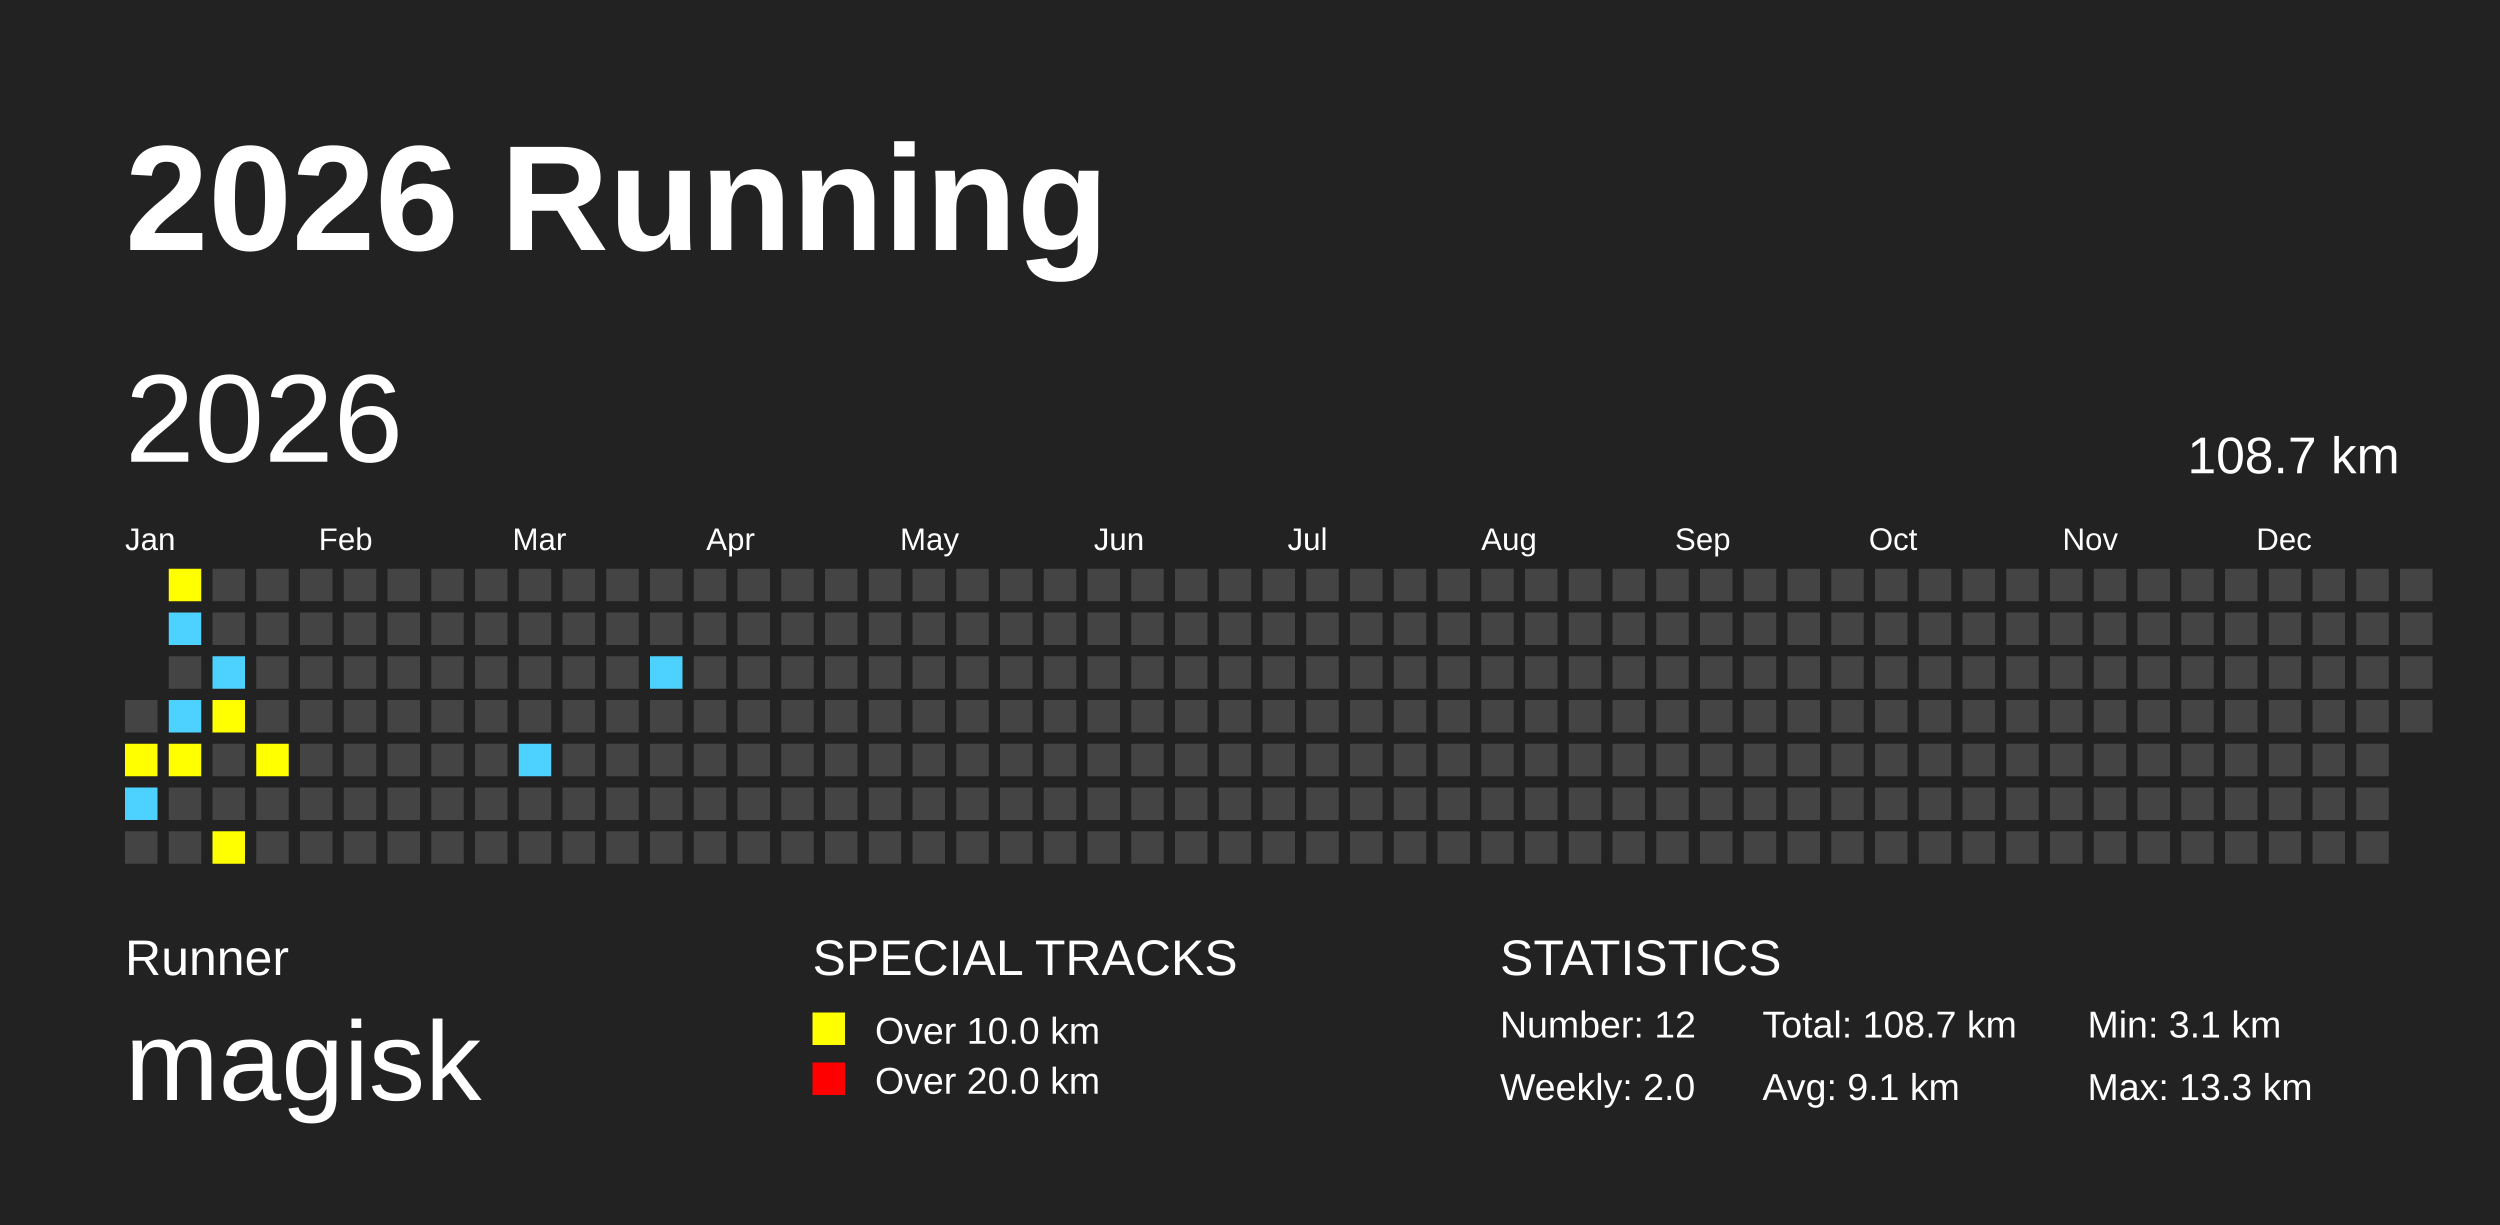
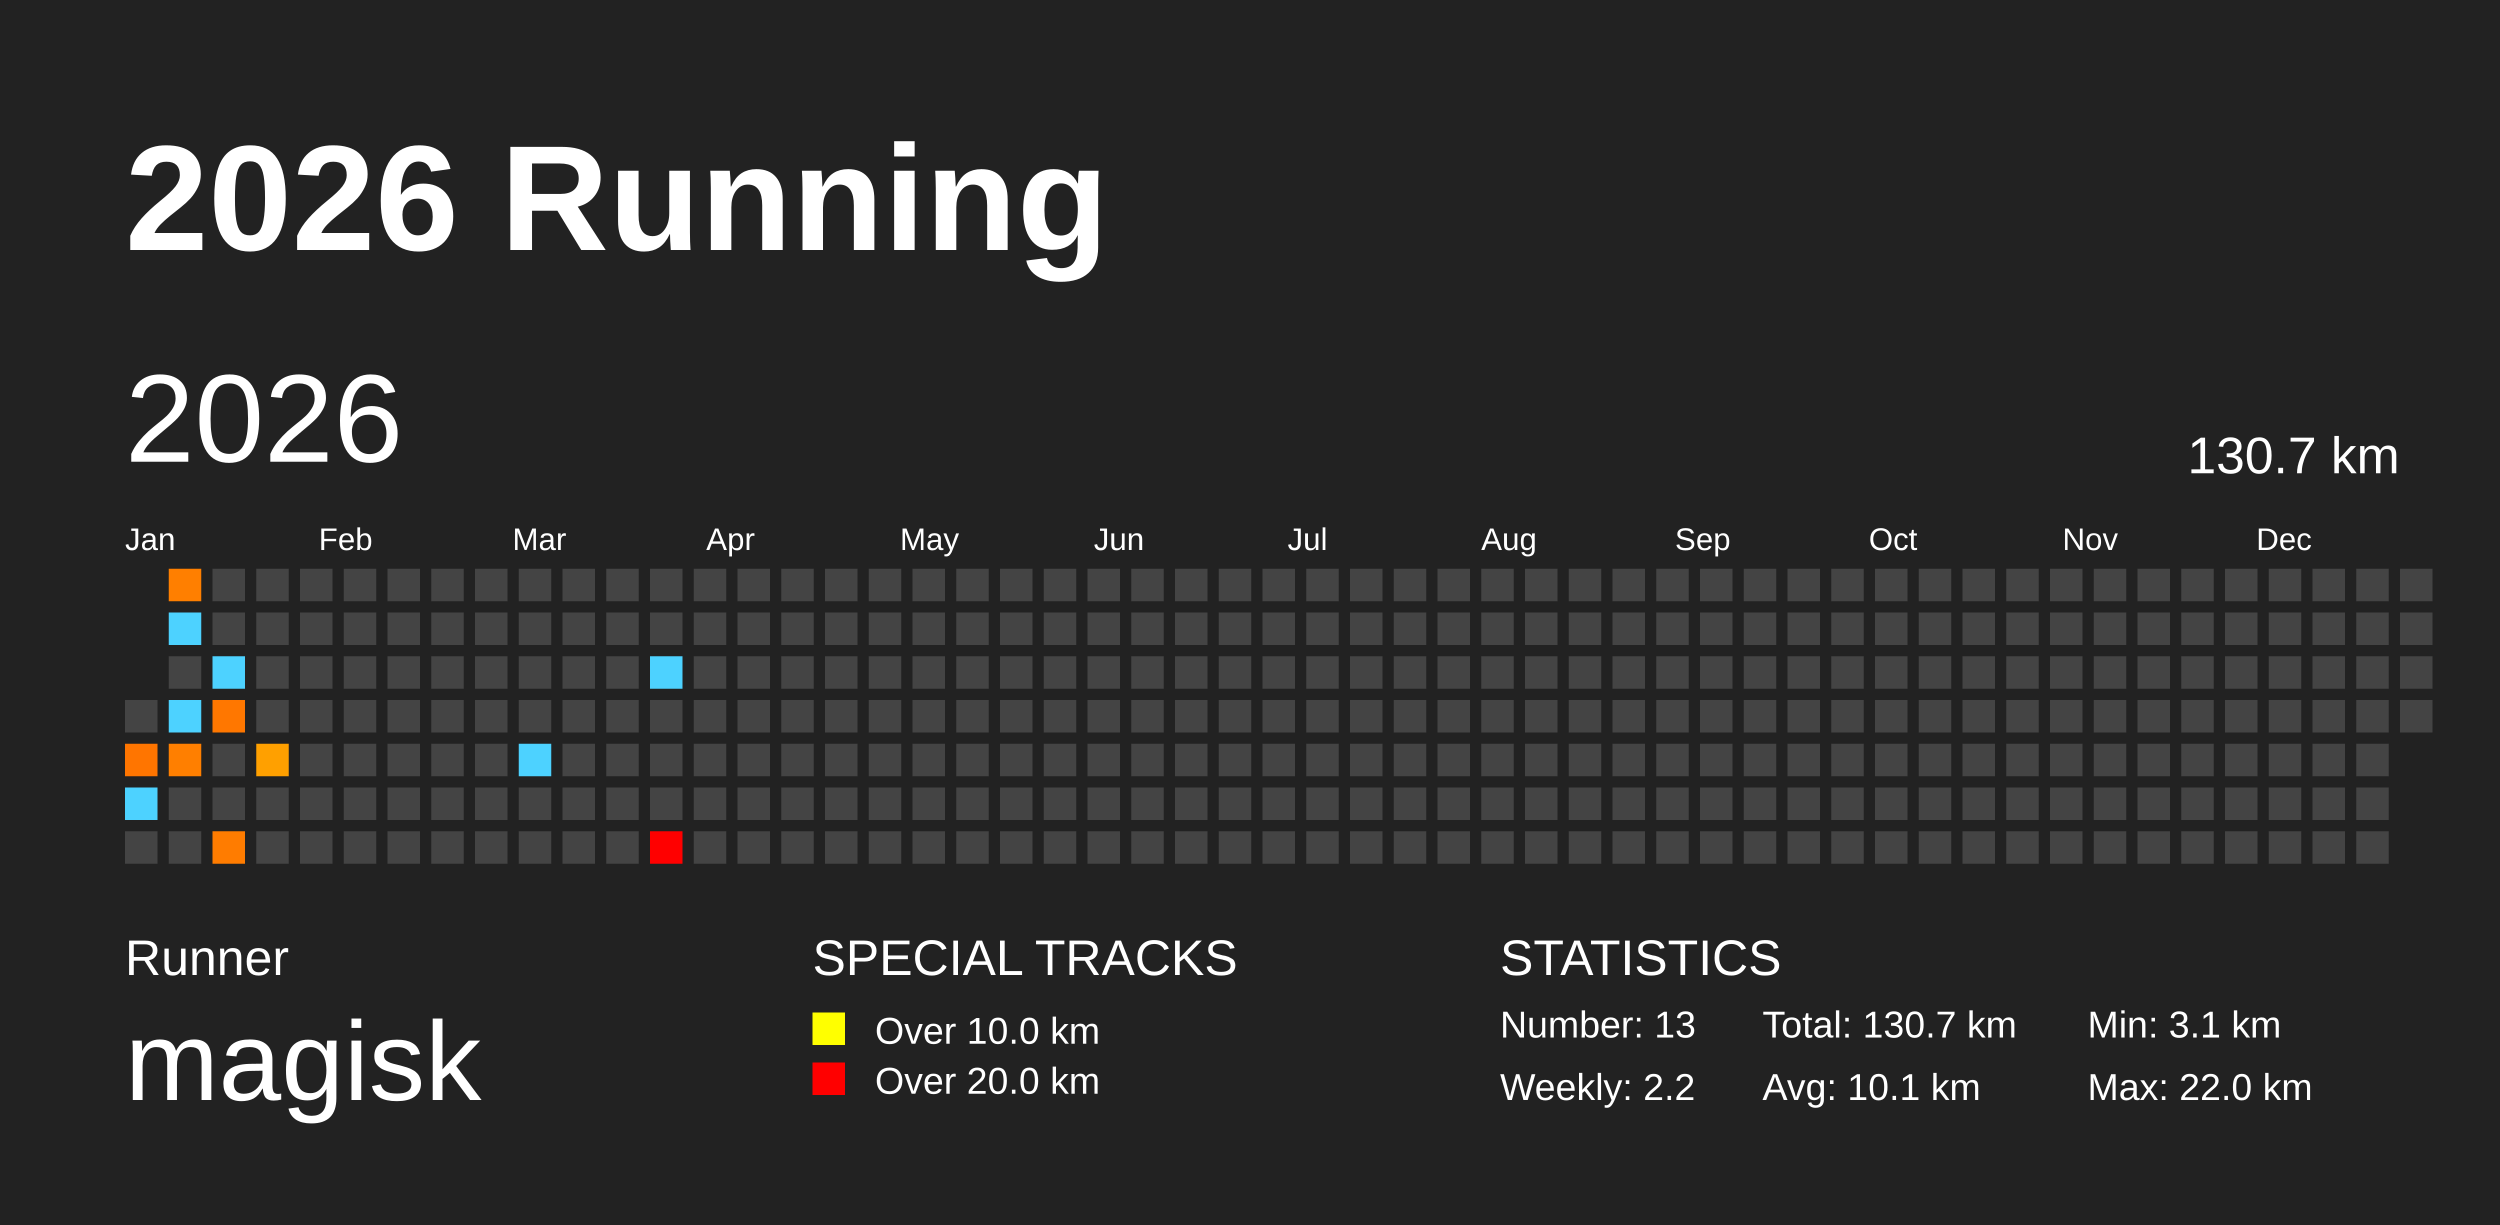
<svg xmlns="http://www.w3.org/2000/svg" baseProfile="full" height="98mm" version="1.1" viewBox="0,0,200,98" width="200mm">
  <defs />
  <rect fill="#222222" height="98" width="200" x="0" y="0" />
  <text fill="#FFFFFF" style="font-size:12px; font-family:Arial; font-weight:bold;" x="10" y="20">2026 Running</text>
  <text fill="#FFFFFF" style="font-size:4px; font-family:Arial" x="10" y="78">Runner</text>
  <text fill="#FFFFFF" style="font-size:9px; font-family:Arial" x="10" y="88">magisk</text>
  <text fill="#FFFFFF" style="font-size:4px; font-family:Arial" x="65" y="78">SPECIAL TRACKS</text>
  <rect fill="yellow" height="2.6" width="2.6" x="65" y="81" />
  <text fill="#FFFFFF" style="font-size:3px; font-family:Arial" x="70" y="83.5">Over 10.0 km</text>
  <rect fill="red" height="2.6" width="2.6" x="65" y="85" />
  <text fill="#FFFFFF" style="font-size:3px; font-family:Arial" x="70" y="87.5">Over 20.0 km</text>
  <text fill="#FFFFFF" style="font-size:4px; font-family:Arial" x="120" y="78">STATISTICS</text>
-   <text fill="#FFFFFF" style="font-size:3px; font-family:Arial" x="120" y="83">Number: 12</text>
-   <text fill="#FFFFFF" style="font-size:3px; font-family:Arial" x="120" y="88">Weekly: 2.0</text>
-   <text fill="#FFFFFF" style="font-size:3px; font-family:Arial" x="141" y="83">Total: 108.7 km</text>
-   <text fill="#FFFFFF" style="font-size:3px; font-family:Arial" x="141" y="88">Avg: 9.1 km</text>
+   <text fill="#FFFFFF" style="font-size:3px; font-family:Arial" x="120" y="83">Number: 13</text>
+   <text fill="#FFFFFF" style="font-size:3px; font-family:Arial" x="120" y="88">Weekly: 2.2</text>
+   <text fill="#FFFFFF" style="font-size:3px; font-family:Arial" x="141" y="83">Total: 130.7 km</text>
+   <text fill="#FFFFFF" style="font-size:3px; font-family:Arial" x="141" y="88">Avg: 10.1 km</text>
  <text fill="#FFFFFF" style="font-size:3px; font-family:Arial" x="167" y="83">Min: 3.1 km</text>
-   <text fill="#FFFFFF" style="font-size:3px; font-family:Arial" x="167" y="88">Max: 13.3 km</text>
+   <text fill="#FFFFFF" style="font-size:3px; font-family:Arial" x="167" y="88">Max: 22.0 km</text>
  <text dominant-baseline="hanging" fill="#FFFFFF" style="font-size:10.0px; font-family:Arial;" x="10" y="30">2026</text>
-   <text dominant-baseline="hanging" fill="#FFFFFF" style="font-size:4.125px; font-family:Arial;" x="175" y="35">108.7 km</text>
+   <text dominant-baseline="hanging" fill="#FFFFFF" style="font-size:4.125px; font-family:Arial;" x="175" y="35">130.7 km</text>
  <text fill="#FFFFFF" style="font-size:2.5px; font-family:Arial" x="10.0" y="44">Jan</text>
  <text fill="#FFFFFF" style="font-size:2.5px; font-family:Arial" x="25.5" y="44">Feb</text>
  <text fill="#FFFFFF" style="font-size:2.5px; font-family:Arial" x="41.0" y="44">Mar</text>
  <text fill="#FFFFFF" style="font-size:2.5px; font-family:Arial" x="56.5" y="44">Apr</text>
  <text fill="#FFFFFF" style="font-size:2.5px; font-family:Arial" x="72.0" y="44">May</text>
  <text fill="#FFFFFF" style="font-size:2.5px; font-family:Arial" x="87.5" y="44">Jun</text>
  <text fill="#FFFFFF" style="font-size:2.5px; font-family:Arial" x="103.0" y="44">Jul</text>
  <text fill="#FFFFFF" style="font-size:2.5px; font-family:Arial" x="118.5" y="44">Aug</text>
  <text fill="#FFFFFF" style="font-size:2.5px; font-family:Arial" x="134.0" y="44">Sep</text>
  <text fill="#FFFFFF" style="font-size:2.5px; font-family:Arial" x="149.5" y="44">Oct</text>
  <text fill="#FFFFFF" style="font-size:2.5px; font-family:Arial" x="165.0" y="44">Nov</text>
  <text fill="#FFFFFF" style="font-size:2.5px; font-family:Arial" x="180.5" y="44">Dec</text>
  <rect fill="#444444" height="2.6" width="2.6" x="10.0" y="56.0" />
-   <rect fill="yellow" height="2.6" width="2.6" x="10.0" y="59.5" />
-   <rect fill="#4DD2FF" height="2.6" width="2.6" x="10.0" y="63.0" />
+   <rect fill="#ff7500" height="2.6" width="2.6" x="10.0" y="59.5" />
+   <rect fill="#4dd2ff" height="2.6" width="2.6" x="10.0" y="63.0" />
  <rect fill="#444444" height="2.6" width="2.6" x="10.0" y="66.5" />
-   <rect fill="yellow" height="2.6" width="2.6" x="13.5" y="45.5" />
-   <rect fill="#4DD2FF" height="2.6" width="2.6" x="13.5" y="49.0" />
+   <rect fill="#ff7f00" height="2.6" width="2.6" x="13.5" y="45.5" />
+   <rect fill="#4dd2ff" height="2.6" width="2.6" x="13.5" y="49.0" />
  <rect fill="#444444" height="2.6" width="2.6" x="13.5" y="52.5" />
-   <rect fill="#4DD2FF" height="2.6" width="2.6" x="13.5" y="56.0" />
-   <rect fill="yellow" height="2.6" width="2.6" x="13.5" y="59.5" />
+   <rect fill="#4dd2ff" height="2.6" width="2.6" x="13.5" y="56.0" />
+   <rect fill="#ff7f00" height="2.6" width="2.6" x="13.5" y="59.5" />
  <rect fill="#444444" height="2.6" width="2.6" x="13.5" y="63.0" />
  <rect fill="#444444" height="2.6" width="2.6" x="13.5" y="66.5" />
  <rect fill="#444444" height="2.6" width="2.6" x="17.0" y="45.5" />
  <rect fill="#444444" height="2.6" width="2.6" x="17.0" y="49.0" />
-   <rect fill="#4DD2FF" height="2.6" width="2.6" x="17.0" y="52.5" />
-   <rect fill="yellow" height="2.6" width="2.6" x="17.0" y="56.0" />
+   <rect fill="#4dd2ff" height="2.6" width="2.6" x="17.0" y="52.5" />
+   <rect fill="#ff7700" height="2.6" width="2.6" x="17.0" y="56.0" />
  <rect fill="#444444" height="2.6" width="2.6" x="17.0" y="59.5" />
  <rect fill="#444444" height="2.6" width="2.6" x="17.0" y="63.0" />
-   <rect fill="yellow" height="2.6" width="2.6" x="17.0" y="66.5" />
+   <rect fill="#ff7c00" height="2.6" width="2.6" x="17.0" y="66.5" />
  <rect fill="#444444" height="2.6" width="2.6" x="20.5" y="45.5" />
  <rect fill="#444444" height="2.6" width="2.6" x="20.5" y="49.0" />
  <rect fill="#444444" height="2.6" width="2.6" x="20.5" y="52.5" />
  <rect fill="#444444" height="2.6" width="2.6" x="20.5" y="56.0" />
-   <rect fill="yellow" height="2.6" width="2.6" x="20.5" y="59.5" />
+   <rect fill="#ffa000" height="2.6" width="2.6" x="20.5" y="59.5" />
  <rect fill="#444444" height="2.6" width="2.6" x="20.5" y="63.0" />
  <rect fill="#444444" height="2.6" width="2.6" x="20.5" y="66.5" />
  <rect fill="#444444" height="2.6" width="2.6" x="24.0" y="45.5" />
  <rect fill="#444444" height="2.6" width="2.6" x="24.0" y="49.0" />
  <rect fill="#444444" height="2.6" width="2.6" x="24.0" y="52.5" />
  <rect fill="#444444" height="2.6" width="2.6" x="24.0" y="56.0" />
  <rect fill="#444444" height="2.6" width="2.6" x="24.0" y="59.5" />
  <rect fill="#444444" height="2.6" width="2.6" x="24.0" y="63.0" />
  <rect fill="#444444" height="2.6" width="2.6" x="24.0" y="66.5" />
  <rect fill="#444444" height="2.6" width="2.6" x="27.5" y="45.5" />
  <rect fill="#444444" height="2.6" width="2.6" x="27.5" y="49.0" />
  <rect fill="#444444" height="2.6" width="2.6" x="27.5" y="52.5" />
  <rect fill="#444444" height="2.6" width="2.6" x="27.5" y="56.0" />
  <rect fill="#444444" height="2.6" width="2.6" x="27.5" y="59.5" />
  <rect fill="#444444" height="2.6" width="2.6" x="27.5" y="63.0" />
  <rect fill="#444444" height="2.6" width="2.6" x="27.5" y="66.5" />
  <rect fill="#444444" height="2.6" width="2.6" x="31.0" y="45.5" />
  <rect fill="#444444" height="2.6" width="2.6" x="31.0" y="49.0" />
  <rect fill="#444444" height="2.6" width="2.6" x="31.0" y="52.5" />
  <rect fill="#444444" height="2.6" width="2.6" x="31.0" y="56.0" />
  <rect fill="#444444" height="2.6" width="2.6" x="31.0" y="59.5" />
  <rect fill="#444444" height="2.6" width="2.6" x="31.0" y="63.0" />
  <rect fill="#444444" height="2.6" width="2.6" x="31.0" y="66.5" />
  <rect fill="#444444" height="2.6" width="2.6" x="34.5" y="45.5" />
  <rect fill="#444444" height="2.6" width="2.6" x="34.5" y="49.0" />
  <rect fill="#444444" height="2.6" width="2.6" x="34.5" y="52.5" />
  <rect fill="#444444" height="2.6" width="2.6" x="34.5" y="56.0" />
  <rect fill="#444444" height="2.6" width="2.6" x="34.5" y="59.5" />
  <rect fill="#444444" height="2.6" width="2.6" x="34.5" y="63.0" />
  <rect fill="#444444" height="2.6" width="2.6" x="34.5" y="66.5" />
  <rect fill="#444444" height="2.6" width="2.6" x="38.0" y="45.5" />
  <rect fill="#444444" height="2.6" width="2.6" x="38.0" y="49.0" />
  <rect fill="#444444" height="2.6" width="2.6" x="38.0" y="52.5" />
  <rect fill="#444444" height="2.6" width="2.6" x="38.0" y="56.0" />
  <rect fill="#444444" height="2.6" width="2.6" x="38.0" y="59.5" />
  <rect fill="#444444" height="2.6" width="2.6" x="38.0" y="63.0" />
  <rect fill="#444444" height="2.6" width="2.6" x="38.0" y="66.5" />
  <rect fill="#444444" height="2.6" width="2.6" x="41.5" y="45.5" />
  <rect fill="#444444" height="2.6" width="2.6" x="41.5" y="49.0" />
  <rect fill="#444444" height="2.6" width="2.6" x="41.5" y="52.5" />
  <rect fill="#444444" height="2.6" width="2.6" x="41.5" y="56.0" />
-   <rect fill="#4DD2FF" height="2.6" width="2.6" x="41.5" y="59.5" />
+   <rect fill="#4dd2ff" height="2.6" width="2.6" x="41.5" y="59.5" />
  <rect fill="#444444" height="2.6" width="2.6" x="41.5" y="63.0" />
  <rect fill="#444444" height="2.6" width="2.6" x="41.5" y="66.5" />
  <rect fill="#444444" height="2.6" width="2.6" x="45.0" y="45.5" />
  <rect fill="#444444" height="2.6" width="2.6" x="45.0" y="49.0" />
  <rect fill="#444444" height="2.6" width="2.6" x="45.0" y="52.5" />
  <rect fill="#444444" height="2.6" width="2.6" x="45.0" y="56.0" />
  <rect fill="#444444" height="2.6" width="2.6" x="45.0" y="59.5" />
  <rect fill="#444444" height="2.6" width="2.6" x="45.0" y="63.0" />
  <rect fill="#444444" height="2.6" width="2.6" x="45.0" y="66.5" />
  <rect fill="#444444" height="2.6" width="2.6" x="48.5" y="45.5" />
  <rect fill="#444444" height="2.6" width="2.6" x="48.5" y="49.0" />
  <rect fill="#444444" height="2.6" width="2.6" x="48.5" y="52.5" />
  <rect fill="#444444" height="2.6" width="2.6" x="48.5" y="56.0" />
  <rect fill="#444444" height="2.6" width="2.6" x="48.5" y="59.5" />
  <rect fill="#444444" height="2.6" width="2.6" x="48.5" y="63.0" />
  <rect fill="#444444" height="2.6" width="2.6" x="48.5" y="66.5" />
  <rect fill="#444444" height="2.6" width="2.6" x="52.0" y="45.5" />
  <rect fill="#444444" height="2.6" width="2.6" x="52.0" y="49.0" />
-   <rect fill="#4DD2FF" height="2.6" width="2.6" x="52.0" y="52.5" />
+   <rect fill="#4dd2ff" height="2.6" width="2.6" x="52.0" y="52.5" />
  <rect fill="#444444" height="2.6" width="2.6" x="52.0" y="56.0" />
  <rect fill="#444444" height="2.6" width="2.6" x="52.0" y="59.5" />
  <rect fill="#444444" height="2.6" width="2.6" x="52.0" y="63.0" />
-   <rect fill="#444444" height="2.6" width="2.6" x="52.0" y="66.5" />
+   <rect fill="red" height="2.6" width="2.6" x="52.0" y="66.5" />
  <rect fill="#444444" height="2.6" width="2.6" x="55.5" y="45.5" />
  <rect fill="#444444" height="2.6" width="2.6" x="55.5" y="49.0" />
  <rect fill="#444444" height="2.6" width="2.6" x="55.5" y="52.5" />
  <rect fill="#444444" height="2.6" width="2.6" x="55.5" y="56.0" />
  <rect fill="#444444" height="2.6" width="2.6" x="55.5" y="59.5" />
  <rect fill="#444444" height="2.6" width="2.6" x="55.5" y="63.0" />
  <rect fill="#444444" height="2.6" width="2.6" x="55.5" y="66.5" />
  <rect fill="#444444" height="2.6" width="2.6" x="59.0" y="45.5" />
  <rect fill="#444444" height="2.6" width="2.6" x="59.0" y="49.0" />
  <rect fill="#444444" height="2.6" width="2.6" x="59.0" y="52.5" />
  <rect fill="#444444" height="2.6" width="2.6" x="59.0" y="56.0" />
  <rect fill="#444444" height="2.6" width="2.6" x="59.0" y="59.5" />
  <rect fill="#444444" height="2.6" width="2.6" x="59.0" y="63.0" />
  <rect fill="#444444" height="2.6" width="2.6" x="59.0" y="66.5" />
  <rect fill="#444444" height="2.6" width="2.6" x="62.5" y="45.5" />
  <rect fill="#444444" height="2.6" width="2.6" x="62.5" y="49.0" />
  <rect fill="#444444" height="2.6" width="2.6" x="62.5" y="52.5" />
  <rect fill="#444444" height="2.6" width="2.6" x="62.5" y="56.0" />
  <rect fill="#444444" height="2.6" width="2.6" x="62.5" y="59.5" />
  <rect fill="#444444" height="2.6" width="2.6" x="62.5" y="63.0" />
  <rect fill="#444444" height="2.6" width="2.6" x="62.5" y="66.5" />
  <rect fill="#444444" height="2.6" width="2.6" x="66.0" y="45.5" />
  <rect fill="#444444" height="2.6" width="2.6" x="66.0" y="49.0" />
  <rect fill="#444444" height="2.6" width="2.6" x="66.0" y="52.5" />
  <rect fill="#444444" height="2.6" width="2.6" x="66.0" y="56.0" />
  <rect fill="#444444" height="2.6" width="2.6" x="66.0" y="59.5" />
  <rect fill="#444444" height="2.6" width="2.6" x="66.0" y="63.0" />
  <rect fill="#444444" height="2.6" width="2.6" x="66.0" y="66.5" />
  <rect fill="#444444" height="2.6" width="2.6" x="69.5" y="45.5" />
  <rect fill="#444444" height="2.6" width="2.6" x="69.5" y="49.0" />
  <rect fill="#444444" height="2.6" width="2.6" x="69.5" y="52.5" />
  <rect fill="#444444" height="2.6" width="2.6" x="69.5" y="56.0" />
  <rect fill="#444444" height="2.6" width="2.6" x="69.5" y="59.5" />
  <rect fill="#444444" height="2.6" width="2.6" x="69.5" y="63.0" />
  <rect fill="#444444" height="2.6" width="2.6" x="69.5" y="66.5" />
  <rect fill="#444444" height="2.6" width="2.6" x="73.0" y="45.5" />
  <rect fill="#444444" height="2.6" width="2.6" x="73.0" y="49.0" />
  <rect fill="#444444" height="2.6" width="2.6" x="73.0" y="52.5" />
  <rect fill="#444444" height="2.6" width="2.6" x="73.0" y="56.0" />
  <rect fill="#444444" height="2.6" width="2.6" x="73.0" y="59.5" />
  <rect fill="#444444" height="2.6" width="2.6" x="73.0" y="63.0" />
  <rect fill="#444444" height="2.6" width="2.6" x="73.0" y="66.5" />
  <rect fill="#444444" height="2.6" width="2.6" x="76.5" y="45.5" />
  <rect fill="#444444" height="2.6" width="2.6" x="76.5" y="49.0" />
  <rect fill="#444444" height="2.6" width="2.6" x="76.5" y="52.5" />
  <rect fill="#444444" height="2.6" width="2.6" x="76.5" y="56.0" />
  <rect fill="#444444" height="2.6" width="2.6" x="76.5" y="59.5" />
  <rect fill="#444444" height="2.6" width="2.6" x="76.5" y="63.0" />
  <rect fill="#444444" height="2.6" width="2.6" x="76.5" y="66.5" />
  <rect fill="#444444" height="2.6" width="2.6" x="80.0" y="45.5" />
  <rect fill="#444444" height="2.6" width="2.6" x="80.0" y="49.0" />
  <rect fill="#444444" height="2.6" width="2.6" x="80.0" y="52.5" />
  <rect fill="#444444" height="2.6" width="2.6" x="80.0" y="56.0" />
  <rect fill="#444444" height="2.6" width="2.6" x="80.0" y="59.5" />
  <rect fill="#444444" height="2.6" width="2.6" x="80.0" y="63.0" />
  <rect fill="#444444" height="2.6" width="2.6" x="80.0" y="66.5" />
  <rect fill="#444444" height="2.6" width="2.6" x="83.5" y="45.5" />
  <rect fill="#444444" height="2.6" width="2.6" x="83.5" y="49.0" />
  <rect fill="#444444" height="2.6" width="2.6" x="83.5" y="52.5" />
  <rect fill="#444444" height="2.6" width="2.6" x="83.5" y="56.0" />
  <rect fill="#444444" height="2.6" width="2.6" x="83.5" y="59.5" />
  <rect fill="#444444" height="2.6" width="2.6" x="83.5" y="63.0" />
  <rect fill="#444444" height="2.6" width="2.6" x="83.5" y="66.5" />
  <rect fill="#444444" height="2.6" width="2.6" x="87.0" y="45.5" />
  <rect fill="#444444" height="2.6" width="2.6" x="87.0" y="49.0" />
  <rect fill="#444444" height="2.6" width="2.6" x="87.0" y="52.5" />
  <rect fill="#444444" height="2.6" width="2.6" x="87.0" y="56.0" />
  <rect fill="#444444" height="2.6" width="2.6" x="87.0" y="59.5" />
  <rect fill="#444444" height="2.6" width="2.6" x="87.0" y="63.0" />
  <rect fill="#444444" height="2.6" width="2.6" x="87.0" y="66.5" />
  <rect fill="#444444" height="2.6" width="2.6" x="90.5" y="45.5" />
  <rect fill="#444444" height="2.6" width="2.6" x="90.5" y="49.0" />
  <rect fill="#444444" height="2.6" width="2.6" x="90.5" y="52.5" />
  <rect fill="#444444" height="2.6" width="2.6" x="90.5" y="56.0" />
  <rect fill="#444444" height="2.6" width="2.6" x="90.5" y="59.5" />
  <rect fill="#444444" height="2.6" width="2.6" x="90.5" y="63.0" />
  <rect fill="#444444" height="2.6" width="2.6" x="90.5" y="66.5" />
  <rect fill="#444444" height="2.6" width="2.6" x="94.0" y="45.5" />
  <rect fill="#444444" height="2.6" width="2.6" x="94.0" y="49.0" />
  <rect fill="#444444" height="2.6" width="2.6" x="94.0" y="52.5" />
  <rect fill="#444444" height="2.6" width="2.6" x="94.0" y="56.0" />
  <rect fill="#444444" height="2.6" width="2.6" x="94.0" y="59.5" />
  <rect fill="#444444" height="2.6" width="2.6" x="94.0" y="63.0" />
  <rect fill="#444444" height="2.6" width="2.6" x="94.0" y="66.5" />
  <rect fill="#444444" height="2.6" width="2.6" x="97.5" y="45.5" />
  <rect fill="#444444" height="2.6" width="2.6" x="97.5" y="49.0" />
  <rect fill="#444444" height="2.6" width="2.6" x="97.5" y="52.5" />
  <rect fill="#444444" height="2.6" width="2.6" x="97.5" y="56.0" />
  <rect fill="#444444" height="2.6" width="2.6" x="97.5" y="59.5" />
  <rect fill="#444444" height="2.6" width="2.6" x="97.5" y="63.0" />
  <rect fill="#444444" height="2.6" width="2.6" x="97.5" y="66.5" />
  <rect fill="#444444" height="2.6" width="2.6" x="101.0" y="45.5" />
  <rect fill="#444444" height="2.6" width="2.6" x="101.0" y="49.0" />
  <rect fill="#444444" height="2.6" width="2.6" x="101.0" y="52.5" />
  <rect fill="#444444" height="2.6" width="2.6" x="101.0" y="56.0" />
  <rect fill="#444444" height="2.6" width="2.6" x="101.0" y="59.5" />
  <rect fill="#444444" height="2.6" width="2.6" x="101.0" y="63.0" />
  <rect fill="#444444" height="2.6" width="2.6" x="101.0" y="66.5" />
  <rect fill="#444444" height="2.6" width="2.6" x="104.5" y="45.5" />
  <rect fill="#444444" height="2.6" width="2.6" x="104.5" y="49.0" />
  <rect fill="#444444" height="2.6" width="2.6" x="104.5" y="52.5" />
  <rect fill="#444444" height="2.6" width="2.6" x="104.5" y="56.0" />
  <rect fill="#444444" height="2.6" width="2.6" x="104.5" y="59.5" />
  <rect fill="#444444" height="2.6" width="2.6" x="104.5" y="63.0" />
  <rect fill="#444444" height="2.6" width="2.6" x="104.5" y="66.5" />
  <rect fill="#444444" height="2.6" width="2.6" x="108.0" y="45.5" />
  <rect fill="#444444" height="2.6" width="2.6" x="108.0" y="49.0" />
  <rect fill="#444444" height="2.6" width="2.6" x="108.0" y="52.5" />
  <rect fill="#444444" height="2.6" width="2.6" x="108.0" y="56.0" />
  <rect fill="#444444" height="2.6" width="2.6" x="108.0" y="59.5" />
  <rect fill="#444444" height="2.6" width="2.6" x="108.0" y="63.0" />
  <rect fill="#444444" height="2.6" width="2.6" x="108.0" y="66.5" />
  <rect fill="#444444" height="2.6" width="2.6" x="111.5" y="45.5" />
  <rect fill="#444444" height="2.6" width="2.6" x="111.5" y="49.0" />
  <rect fill="#444444" height="2.6" width="2.6" x="111.5" y="52.5" />
  <rect fill="#444444" height="2.6" width="2.6" x="111.5" y="56.0" />
  <rect fill="#444444" height="2.6" width="2.6" x="111.5" y="59.5" />
  <rect fill="#444444" height="2.6" width="2.6" x="111.5" y="63.0" />
  <rect fill="#444444" height="2.6" width="2.6" x="111.5" y="66.5" />
  <rect fill="#444444" height="2.6" width="2.6" x="115.0" y="45.5" />
  <rect fill="#444444" height="2.6" width="2.6" x="115.0" y="49.0" />
  <rect fill="#444444" height="2.6" width="2.6" x="115.0" y="52.5" />
  <rect fill="#444444" height="2.6" width="2.6" x="115.0" y="56.0" />
  <rect fill="#444444" height="2.6" width="2.6" x="115.0" y="59.5" />
  <rect fill="#444444" height="2.6" width="2.6" x="115.0" y="63.0" />
  <rect fill="#444444" height="2.6" width="2.6" x="115.0" y="66.5" />
  <rect fill="#444444" height="2.6" width="2.6" x="118.5" y="45.5" />
  <rect fill="#444444" height="2.6" width="2.6" x="118.5" y="49.0" />
  <rect fill="#444444" height="2.6" width="2.6" x="118.5" y="52.5" />
  <rect fill="#444444" height="2.6" width="2.6" x="118.5" y="56.0" />
  <rect fill="#444444" height="2.6" width="2.6" x="118.5" y="59.5" />
  <rect fill="#444444" height="2.6" width="2.6" x="118.5" y="63.0" />
  <rect fill="#444444" height="2.6" width="2.6" x="118.5" y="66.5" />
  <rect fill="#444444" height="2.6" width="2.6" x="122.0" y="45.5" />
  <rect fill="#444444" height="2.6" width="2.6" x="122.0" y="49.0" />
  <rect fill="#444444" height="2.6" width="2.6" x="122.0" y="52.5" />
  <rect fill="#444444" height="2.6" width="2.6" x="122.0" y="56.0" />
  <rect fill="#444444" height="2.6" width="2.6" x="122.0" y="59.5" />
  <rect fill="#444444" height="2.6" width="2.6" x="122.0" y="63.0" />
  <rect fill="#444444" height="2.6" width="2.6" x="122.0" y="66.5" />
  <rect fill="#444444" height="2.6" width="2.6" x="125.5" y="45.5" />
  <rect fill="#444444" height="2.6" width="2.6" x="125.5" y="49.0" />
  <rect fill="#444444" height="2.6" width="2.6" x="125.5" y="52.5" />
  <rect fill="#444444" height="2.6" width="2.6" x="125.5" y="56.0" />
  <rect fill="#444444" height="2.6" width="2.6" x="125.5" y="59.5" />
  <rect fill="#444444" height="2.6" width="2.6" x="125.5" y="63.0" />
  <rect fill="#444444" height="2.6" width="2.6" x="125.5" y="66.5" />
  <rect fill="#444444" height="2.6" width="2.6" x="129.0" y="45.5" />
  <rect fill="#444444" height="2.6" width="2.6" x="129.0" y="49.0" />
  <rect fill="#444444" height="2.6" width="2.6" x="129.0" y="52.5" />
  <rect fill="#444444" height="2.6" width="2.6" x="129.0" y="56.0" />
  <rect fill="#444444" height="2.6" width="2.6" x="129.0" y="59.5" />
  <rect fill="#444444" height="2.6" width="2.6" x="129.0" y="63.0" />
  <rect fill="#444444" height="2.6" width="2.6" x="129.0" y="66.5" />
  <rect fill="#444444" height="2.6" width="2.6" x="132.5" y="45.5" />
  <rect fill="#444444" height="2.6" width="2.6" x="132.5" y="49.0" />
  <rect fill="#444444" height="2.6" width="2.6" x="132.5" y="52.5" />
  <rect fill="#444444" height="2.6" width="2.6" x="132.5" y="56.0" />
  <rect fill="#444444" height="2.6" width="2.6" x="132.5" y="59.5" />
  <rect fill="#444444" height="2.6" width="2.6" x="132.5" y="63.0" />
  <rect fill="#444444" height="2.6" width="2.6" x="132.5" y="66.5" />
  <rect fill="#444444" height="2.6" width="2.6" x="136.0" y="45.5" />
  <rect fill="#444444" height="2.6" width="2.6" x="136.0" y="49.0" />
  <rect fill="#444444" height="2.6" width="2.6" x="136.0" y="52.5" />
  <rect fill="#444444" height="2.6" width="2.6" x="136.0" y="56.0" />
  <rect fill="#444444" height="2.6" width="2.6" x="136.0" y="59.5" />
  <rect fill="#444444" height="2.6" width="2.6" x="136.0" y="63.0" />
  <rect fill="#444444" height="2.6" width="2.6" x="136.0" y="66.5" />
  <rect fill="#444444" height="2.6" width="2.6" x="139.5" y="45.5" />
  <rect fill="#444444" height="2.6" width="2.6" x="139.5" y="49.0" />
  <rect fill="#444444" height="2.6" width="2.6" x="139.5" y="52.5" />
  <rect fill="#444444" height="2.6" width="2.6" x="139.5" y="56.0" />
  <rect fill="#444444" height="2.6" width="2.6" x="139.5" y="59.5" />
  <rect fill="#444444" height="2.6" width="2.6" x="139.5" y="63.0" />
  <rect fill="#444444" height="2.6" width="2.6" x="139.5" y="66.5" />
  <rect fill="#444444" height="2.6" width="2.6" x="143.0" y="45.5" />
  <rect fill="#444444" height="2.6" width="2.6" x="143.0" y="49.0" />
  <rect fill="#444444" height="2.6" width="2.6" x="143.0" y="52.5" />
  <rect fill="#444444" height="2.6" width="2.6" x="143.0" y="56.0" />
  <rect fill="#444444" height="2.6" width="2.6" x="143.0" y="59.5" />
  <rect fill="#444444" height="2.6" width="2.6" x="143.0" y="63.0" />
  <rect fill="#444444" height="2.6" width="2.6" x="143.0" y="66.5" />
  <rect fill="#444444" height="2.6" width="2.6" x="146.5" y="45.5" />
  <rect fill="#444444" height="2.6" width="2.6" x="146.5" y="49.0" />
  <rect fill="#444444" height="2.6" width="2.6" x="146.5" y="52.5" />
  <rect fill="#444444" height="2.6" width="2.6" x="146.5" y="56.0" />
  <rect fill="#444444" height="2.6" width="2.6" x="146.5" y="59.5" />
  <rect fill="#444444" height="2.6" width="2.6" x="146.5" y="63.0" />
  <rect fill="#444444" height="2.6" width="2.6" x="146.5" y="66.5" />
  <rect fill="#444444" height="2.6" width="2.6" x="150.0" y="45.5" />
  <rect fill="#444444" height="2.6" width="2.6" x="150.0" y="49.0" />
  <rect fill="#444444" height="2.6" width="2.6" x="150.0" y="52.5" />
  <rect fill="#444444" height="2.6" width="2.6" x="150.0" y="56.0" />
  <rect fill="#444444" height="2.6" width="2.6" x="150.0" y="59.5" />
  <rect fill="#444444" height="2.6" width="2.6" x="150.0" y="63.0" />
  <rect fill="#444444" height="2.6" width="2.6" x="150.0" y="66.5" />
  <rect fill="#444444" height="2.6" width="2.6" x="153.5" y="45.5" />
  <rect fill="#444444" height="2.6" width="2.6" x="153.5" y="49.0" />
  <rect fill="#444444" height="2.6" width="2.6" x="153.5" y="52.5" />
  <rect fill="#444444" height="2.6" width="2.6" x="153.5" y="56.0" />
  <rect fill="#444444" height="2.6" width="2.6" x="153.5" y="59.5" />
  <rect fill="#444444" height="2.6" width="2.6" x="153.5" y="63.0" />
  <rect fill="#444444" height="2.6" width="2.6" x="153.5" y="66.5" />
  <rect fill="#444444" height="2.6" width="2.6" x="157.0" y="45.5" />
  <rect fill="#444444" height="2.6" width="2.6" x="157.0" y="49.0" />
  <rect fill="#444444" height="2.6" width="2.6" x="157.0" y="52.5" />
  <rect fill="#444444" height="2.6" width="2.6" x="157.0" y="56.0" />
  <rect fill="#444444" height="2.6" width="2.6" x="157.0" y="59.5" />
  <rect fill="#444444" height="2.6" width="2.6" x="157.0" y="63.0" />
  <rect fill="#444444" height="2.6" width="2.6" x="157.0" y="66.5" />
  <rect fill="#444444" height="2.6" width="2.6" x="160.5" y="45.5" />
  <rect fill="#444444" height="2.6" width="2.6" x="160.5" y="49.0" />
  <rect fill="#444444" height="2.6" width="2.6" x="160.5" y="52.5" />
  <rect fill="#444444" height="2.6" width="2.6" x="160.5" y="56.0" />
  <rect fill="#444444" height="2.6" width="2.6" x="160.5" y="59.5" />
  <rect fill="#444444" height="2.6" width="2.6" x="160.5" y="63.0" />
  <rect fill="#444444" height="2.6" width="2.6" x="160.5" y="66.5" />
  <rect fill="#444444" height="2.6" width="2.6" x="164.0" y="45.5" />
  <rect fill="#444444" height="2.6" width="2.6" x="164.0" y="49.0" />
  <rect fill="#444444" height="2.6" width="2.6" x="164.0" y="52.5" />
  <rect fill="#444444" height="2.6" width="2.6" x="164.0" y="56.0" />
  <rect fill="#444444" height="2.6" width="2.6" x="164.0" y="59.5" />
  <rect fill="#444444" height="2.6" width="2.6" x="164.0" y="63.0" />
  <rect fill="#444444" height="2.6" width="2.6" x="164.0" y="66.5" />
  <rect fill="#444444" height="2.6" width="2.6" x="167.5" y="45.5" />
  <rect fill="#444444" height="2.6" width="2.6" x="167.5" y="49.0" />
  <rect fill="#444444" height="2.6" width="2.6" x="167.5" y="52.5" />
  <rect fill="#444444" height="2.6" width="2.6" x="167.5" y="56.0" />
  <rect fill="#444444" height="2.6" width="2.6" x="167.5" y="59.5" />
  <rect fill="#444444" height="2.6" width="2.6" x="167.5" y="63.0" />
  <rect fill="#444444" height="2.6" width="2.6" x="167.5" y="66.5" />
  <rect fill="#444444" height="2.6" width="2.6" x="171.0" y="45.5" />
  <rect fill="#444444" height="2.6" width="2.6" x="171.0" y="49.0" />
  <rect fill="#444444" height="2.6" width="2.6" x="171.0" y="52.5" />
  <rect fill="#444444" height="2.6" width="2.6" x="171.0" y="56.0" />
  <rect fill="#444444" height="2.6" width="2.6" x="171.0" y="59.5" />
  <rect fill="#444444" height="2.6" width="2.6" x="171.0" y="63.0" />
  <rect fill="#444444" height="2.6" width="2.6" x="171.0" y="66.5" />
  <rect fill="#444444" height="2.6" width="2.6" x="174.5" y="45.5" />
  <rect fill="#444444" height="2.6" width="2.6" x="174.5" y="49.0" />
  <rect fill="#444444" height="2.6" width="2.6" x="174.5" y="52.5" />
  <rect fill="#444444" height="2.6" width="2.6" x="174.5" y="56.0" />
  <rect fill="#444444" height="2.6" width="2.6" x="174.5" y="59.5" />
  <rect fill="#444444" height="2.6" width="2.6" x="174.5" y="63.0" />
  <rect fill="#444444" height="2.6" width="2.6" x="174.5" y="66.5" />
  <rect fill="#444444" height="2.6" width="2.6" x="178.0" y="45.5" />
  <rect fill="#444444" height="2.6" width="2.6" x="178.0" y="49.0" />
  <rect fill="#444444" height="2.6" width="2.6" x="178.0" y="52.5" />
  <rect fill="#444444" height="2.6" width="2.6" x="178.0" y="56.0" />
  <rect fill="#444444" height="2.6" width="2.6" x="178.0" y="59.5" />
  <rect fill="#444444" height="2.6" width="2.6" x="178.0" y="63.0" />
  <rect fill="#444444" height="2.6" width="2.6" x="178.0" y="66.5" />
  <rect fill="#444444" height="2.6" width="2.6" x="181.5" y="45.5" />
  <rect fill="#444444" height="2.6" width="2.6" x="181.5" y="49.0" />
  <rect fill="#444444" height="2.6" width="2.6" x="181.5" y="52.5" />
  <rect fill="#444444" height="2.6" width="2.6" x="181.5" y="56.0" />
  <rect fill="#444444" height="2.6" width="2.6" x="181.5" y="59.5" />
  <rect fill="#444444" height="2.6" width="2.6" x="181.5" y="63.0" />
  <rect fill="#444444" height="2.6" width="2.6" x="181.5" y="66.5" />
  <rect fill="#444444" height="2.6" width="2.6" x="185.0" y="45.5" />
  <rect fill="#444444" height="2.6" width="2.6" x="185.0" y="49.0" />
  <rect fill="#444444" height="2.6" width="2.6" x="185.0" y="52.5" />
  <rect fill="#444444" height="2.6" width="2.6" x="185.0" y="56.0" />
  <rect fill="#444444" height="2.6" width="2.6" x="185.0" y="59.5" />
  <rect fill="#444444" height="2.6" width="2.6" x="185.0" y="63.0" />
  <rect fill="#444444" height="2.6" width="2.6" x="185.0" y="66.5" />
  <rect fill="#444444" height="2.6" width="2.6" x="188.5" y="45.5" />
  <rect fill="#444444" height="2.6" width="2.6" x="188.5" y="49.0" />
  <rect fill="#444444" height="2.6" width="2.6" x="188.5" y="52.5" />
  <rect fill="#444444" height="2.6" width="2.6" x="188.5" y="56.0" />
  <rect fill="#444444" height="2.6" width="2.6" x="188.5" y="59.5" />
  <rect fill="#444444" height="2.6" width="2.6" x="188.5" y="63.0" />
  <rect fill="#444444" height="2.6" width="2.6" x="188.5" y="66.5" />
  <rect fill="#444444" height="2.6" width="2.6" x="192.0" y="45.5" />
  <rect fill="#444444" height="2.6" width="2.6" x="192.0" y="49.0" />
  <rect fill="#444444" height="2.6" width="2.6" x="192.0" y="52.5" />
  <rect fill="#444444" height="2.6" width="2.6" x="192.0" y="56.0" />
</svg>
